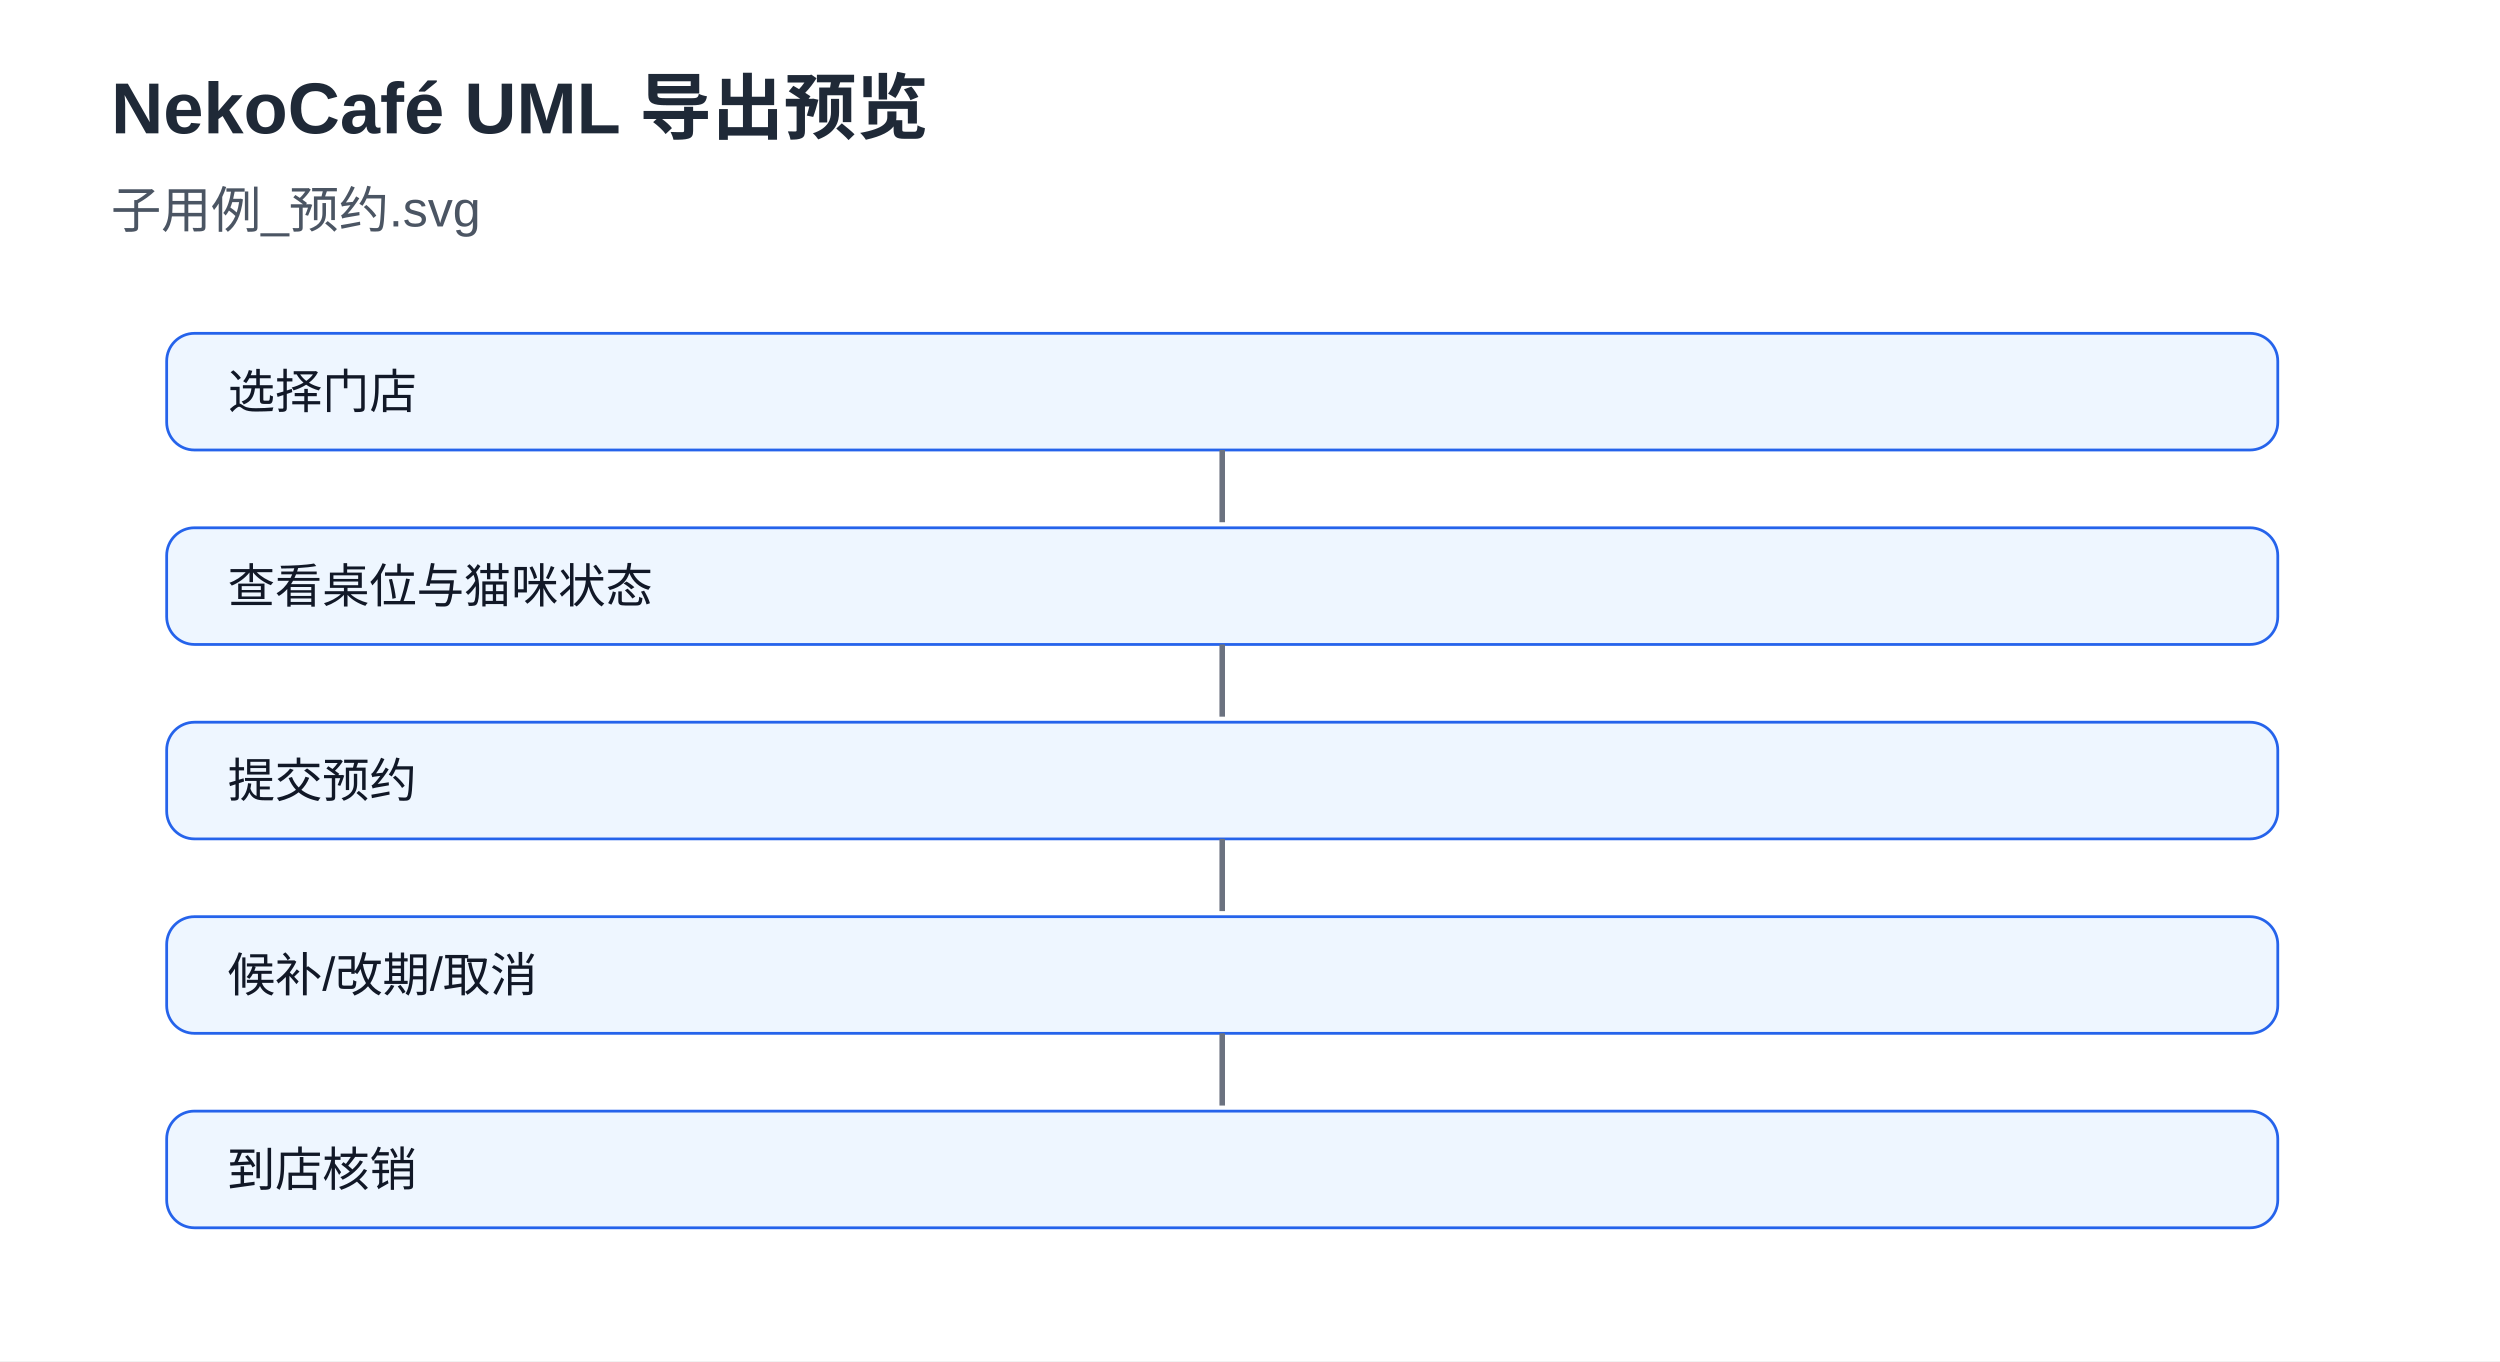
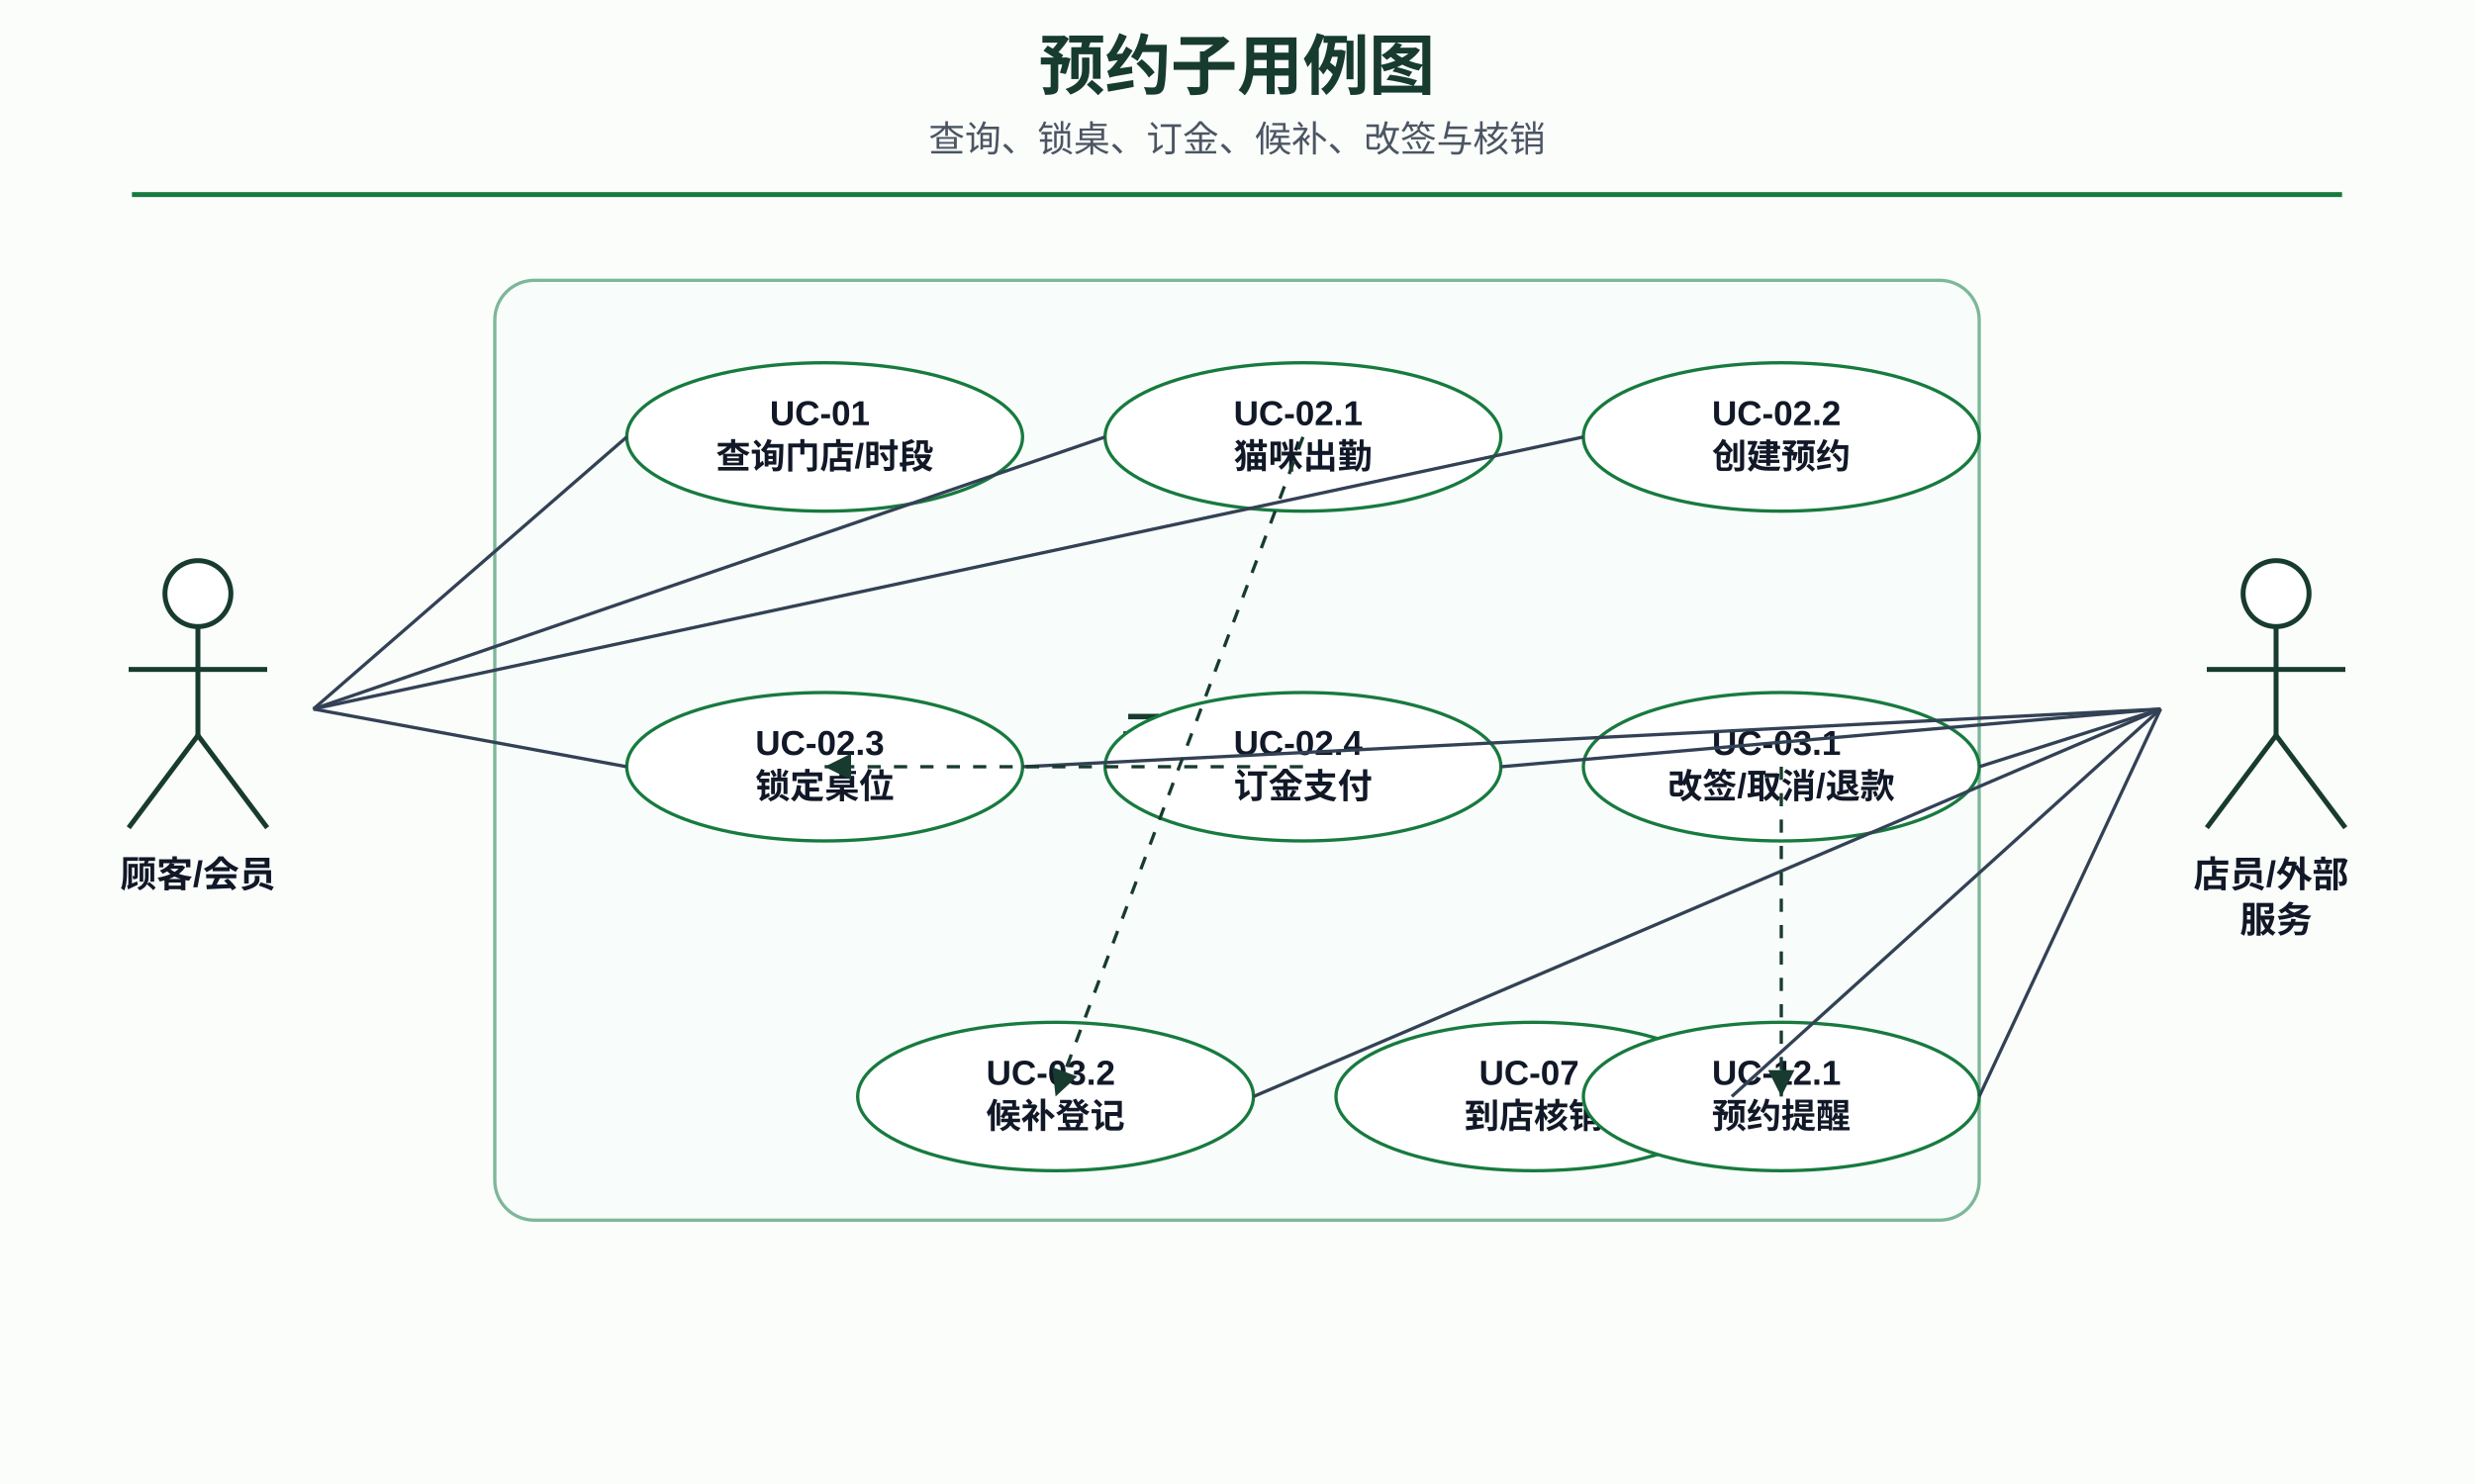
- <svg xmlns="http://www.w3.org/2000/svg" width="900" height="490" viewBox="0 0 900 490">
-   <rect width="100%" height="100%" fill="#ffffff" />
-   <text x="40" y="48" font-family="Microsoft YaHei, Arial" font-size="26" font-weight="700" fill="#1f2937">NekoCafé UML 导出预览</text>
-   <text x="40" y="82" font-family="Microsoft YaHei, Arial" font-size="18" fill="#4b5563">子用例_预约.svg</text>
-   <rect x="60" y="120" rx="10" ry="10" width="760" height="42" fill="#eef6ff" stroke="#2563eb" />
-   <text x="82" y="147" font-family="Microsoft YaHei, Arial" font-size="17" fill="#111827">选择门店</text>
-   <line x1="440" y1="162" x2="440" y2="188" stroke="#6b7280" stroke-width="2" />
-   <rect x="60" y="190" rx="10" ry="10" width="760" height="42" fill="#eef6ff" stroke="#2563eb" />
-   <text x="82" y="217" font-family="Microsoft YaHei, Arial" font-size="17" fill="#111827">查看桌位与猫咪状态</text>
-   <line x1="440" y1="232" x2="440" y2="258" stroke="#6b7280" stroke-width="2" />
-   <rect x="60" y="260" rx="10" ry="10" width="760" height="42" fill="#eef6ff" stroke="#2563eb" />
-   <text x="82" y="287" font-family="Microsoft YaHei, Arial" font-size="17" fill="#111827">提交预约</text>
-   <line x1="440" y1="302" x2="440" y2="328" stroke="#6b7280" stroke-width="2" />
-   <rect x="60" y="330" rx="10" ry="10" width="760" height="42" fill="#eef6ff" stroke="#2563eb" />
-   <text x="82" y="357" font-family="Microsoft YaHei, Arial" font-size="17" fill="#111827">候补/改期/取消</text>
-   <line x1="440" y1="372" x2="440" y2="398" stroke="#6b7280" stroke-width="2" />
-   <rect x="60" y="400" rx="10" ry="10" width="760" height="42" fill="#eef6ff" stroke="#2563eb" />
-   <text x="82" y="427" font-family="Microsoft YaHei, Arial" font-size="17" fill="#111827">到店核销</text>
+ <svg xmlns="http://www.w3.org/2000/svg" width="1500" height="900" viewBox="0 0 1500 900">
+   <defs>
+     <marker id="arrow" markerWidth="12" markerHeight="12" refX="10" refY="6" orient="auto" markerUnits="strokeWidth">
+       <path d="M2,2 L10,6 L2,10 z" fill="#173B2F" />
+     </marker>
+     <linearGradient id="head" x1="0" y1="0" x2="1" y2="1">
+       <stop offset="0%" stop-color="#F8FCFA" />
+       <stop offset="100%" stop-color="#EAF6EF" />
+     </linearGradient>
+   </defs>
+   <rect width="100%" height="100%" fill="#FBFDFB" />
+   <text x="750.0" y="54" text-anchor="middle" font-family="Microsoft YaHei, Arial" font-size="40" font-weight="800" fill="#173B2F">预约子用例图</text>
+   <text x="750.0" y="92" text-anchor="middle" font-family="Microsoft YaHei, Arial" font-size="22" fill="#4B5563">查询、锁桌、订金、候补、改签与核销</text>
+   <line x1="80" y1="118" x2="1420" y2="118" stroke="#177A3E" stroke-width="3" />
+   <rect x="300" y="170" width="900" height="570" rx="24" fill="#F8FCFA" stroke="#7DB79A" stroke-width="2" />
+   <text x="750.0" y="455.0" text-anchor="middle" font-family="Microsoft YaHei, Arial" font-size="28" font-weight="600" fill="#173B2F">
+     <tspan x="750.0" dy="0">子系统边界</tspan>
+   </text>
+   <circle cx="120" cy="360" r="20" fill="#FFFFFF" stroke="#173B2F" stroke-width="3" />
+   <line x1="120" y1="380" x2="120" y2="446" stroke="#173B2F" stroke-width="3" />
+   <line x1="78" y1="406" x2="162" y2="406" stroke="#173B2F" stroke-width="3" />
+   <line x1="120" y1="446" x2="78" y2="502" stroke="#173B2F" stroke-width="3" />
+   <line x1="120" y1="446" x2="162" y2="502" stroke="#173B2F" stroke-width="3" />
+   <text x="120" y="538" text-anchor="middle" font-family="Microsoft YaHei, Arial" font-size="22" font-weight="700" fill="#111827">
+     <tspan x="120" dy="0">顾客/会员</tspan>
+   </text>
+   <circle cx="1380" cy="360" r="20" fill="#FFFFFF" stroke="#173B2F" stroke-width="3" />
+   <line x1="1380" y1="380" x2="1380" y2="446" stroke="#173B2F" stroke-width="3" />
+   <line x1="1338" y1="406" x2="1422" y2="406" stroke="#173B2F" stroke-width="3" />
+   <line x1="1380" y1="446" x2="1338" y2="502" stroke="#173B2F" stroke-width="3" />
+   <line x1="1380" y1="446" x2="1422" y2="502" stroke="#173B2F" stroke-width="3" />
+   <text x="1380" y="538" text-anchor="middle" font-family="Microsoft YaHei, Arial" font-size="22" font-weight="700" fill="#111827">
+     <tspan x="1380" dy="0">店员/外部</tspan>
+     <tspan x="1380" dy="27.5">服务</tspan>
+   </text>
+   <ellipse cx="500.0" cy="265.0" rx="120.0" ry="45.0" fill="#FFFFFF" stroke="#177A3E" stroke-width="2" />
+   <text x="500.0" y="257.86" text-anchor="middle" font-family="Microsoft YaHei, Arial" font-size="21" font-weight="600" fill="#111827">
+     <tspan x="500.0" dy="0">UC-01</tspan>
+     <tspan x="500.0" dy="26.25">查询门店/时段</tspan>
+   </text>
+   <ellipse cx="790.0" cy="265.0" rx="120.0" ry="45.0" fill="#FFFFFF" stroke="#177A3E" stroke-width="2" />
+   <text x="790.0" y="257.86" text-anchor="middle" font-family="Microsoft YaHei, Arial" font-size="21" font-weight="600" fill="#111827">
+     <tspan x="790.0" dy="0">UC-02.1</tspan>
+     <tspan x="790.0" dy="26.25">猫咪出勤</tspan>
+   </text>
+   <ellipse cx="1080.0" cy="265.0" rx="120.0" ry="45.0" fill="#FFFFFF" stroke="#177A3E" stroke-width="2" />
+   <text x="1080.0" y="257.86" text-anchor="middle" font-family="Microsoft YaHei, Arial" font-size="21" font-weight="600" fill="#111827">
+     <tspan x="1080.0" dy="0">UC-02.2</tspan>
+     <tspan x="1080.0" dy="26.25">创建预约</tspan>
+   </text>
+   <ellipse cx="500.0" cy="465.0" rx="120.0" ry="45.0" fill="#FFFFFF" stroke="#177A3E" stroke-width="2" />
+   <text x="500.0" y="457.86" text-anchor="middle" font-family="Microsoft YaHei, Arial" font-size="21" font-weight="600" fill="#111827">
+     <tspan x="500.0" dy="0">UC-02.3</tspan>
+     <tspan x="500.0" dy="26.25">锁定桌位</tspan>
+   </text>
+   <ellipse cx="790.0" cy="465.0" rx="120.0" ry="45.0" fill="#FFFFFF" stroke="#177A3E" stroke-width="2" />
+   <text x="790.0" y="457.86" text-anchor="middle" font-family="Microsoft YaHei, Arial" font-size="21" font-weight="600" fill="#111827">
+     <tspan x="790.0" dy="0">UC-02.4</tspan>
+     <tspan x="790.0" dy="26.25">订金支付</tspan>
+   </text>
+   <ellipse cx="1080.0" cy="465.0" rx="120.0" ry="45.0" fill="#FFFFFF" stroke="#177A3E" stroke-width="2" />
+   <text x="1080.0" y="457.86" text-anchor="middle" font-family="Microsoft YaHei, Arial" font-size="21" font-weight="600" fill="#111827">
+     <tspan x="1080.0" dy="0">UC-03.1</tspan>
+     <tspan x="1080.0" dy="26.25">改签/取消/退款</tspan>
+   </text>
+   <ellipse cx="640.0" cy="665.0" rx="120.0" ry="45.0" fill="#FFFFFF" stroke="#177A3E" stroke-width="2" />
+   <text x="640.0" y="657.86" text-anchor="middle" font-family="Microsoft YaHei, Arial" font-size="21" font-weight="600" fill="#111827">
+     <tspan x="640.0" dy="0">UC-03.2</tspan>
+     <tspan x="640.0" dy="26.25">候补登记</tspan>
+   </text>
+   <ellipse cx="930.0" cy="665.0" rx="120.0" ry="45.0" fill="#FFFFFF" stroke="#177A3E" stroke-width="2" />
+   <text x="930.0" y="657.86" text-anchor="middle" font-family="Microsoft YaHei, Arial" font-size="21" font-weight="600" fill="#111827">
+     <tspan x="930.0" dy="0">UC-07</tspan>
+     <tspan x="930.0" dy="26.25">到店核销</tspan>
+   </text>
+   <ellipse cx="1080.0" cy="665.0" rx="120.0" ry="45.0" fill="#FFFFFF" stroke="#177A3E" stroke-width="2" />
+   <text x="1080.0" y="657.86" text-anchor="middle" font-family="Microsoft YaHei, Arial" font-size="21" font-weight="600" fill="#111827">
+     <tspan x="1080.0" dy="0">UC-12.1</tspan>
+     <tspan x="1080.0" dy="26.25">预约提醒</tspan>
+   </text>
+   <line x1="190" y1="430" x2="380" y2="265" stroke="#334155" stroke-width="2" />
+   <line x1="190" y1="430" x2="670" y2="265" stroke="#334155" stroke-width="2" />
+   <line x1="190" y1="430" x2="960" y2="265" stroke="#334155" stroke-width="2" />
+   <line x1="190" y1="430" x2="380" y2="465" stroke="#334155" stroke-width="2" />
+   <line x1="1310" y1="430" x2="620" y2="465" stroke="#334155" stroke-width="2" />
+   <line x1="1310" y1="430" x2="910" y2="465" stroke="#334155" stroke-width="2" />
+   <line x1="1310" y1="430" x2="1200" y2="465" stroke="#334155" stroke-width="2" />
+   <line x1="1310" y1="430" x2="760" y2="665" stroke="#334155" stroke-width="2" />
+   <line x1="1310" y1="430" x2="1050" y2="665" stroke="#334155" stroke-width="2" />
+   <line x1="1310" y1="430" x2="1200" y2="665" stroke="#334155" stroke-width="2" />
+   <line x1="790" y1="265" x2="640" y2="665" stroke="#173B2F" stroke-width="2" stroke-dasharray="8 8" marker-end="url(#arrow)" />
+   <line x1="1080" y1="465" x2="1080" y2="665" stroke="#173B2F" stroke-width="2" stroke-dasharray="8 8" marker-end="url(#arrow)" />
+   <line x1="790" y1="465" x2="500" y2="465" stroke="#173B2F" stroke-width="2" stroke-dasharray="8 8" marker-end="url(#arrow)" />
</svg>
